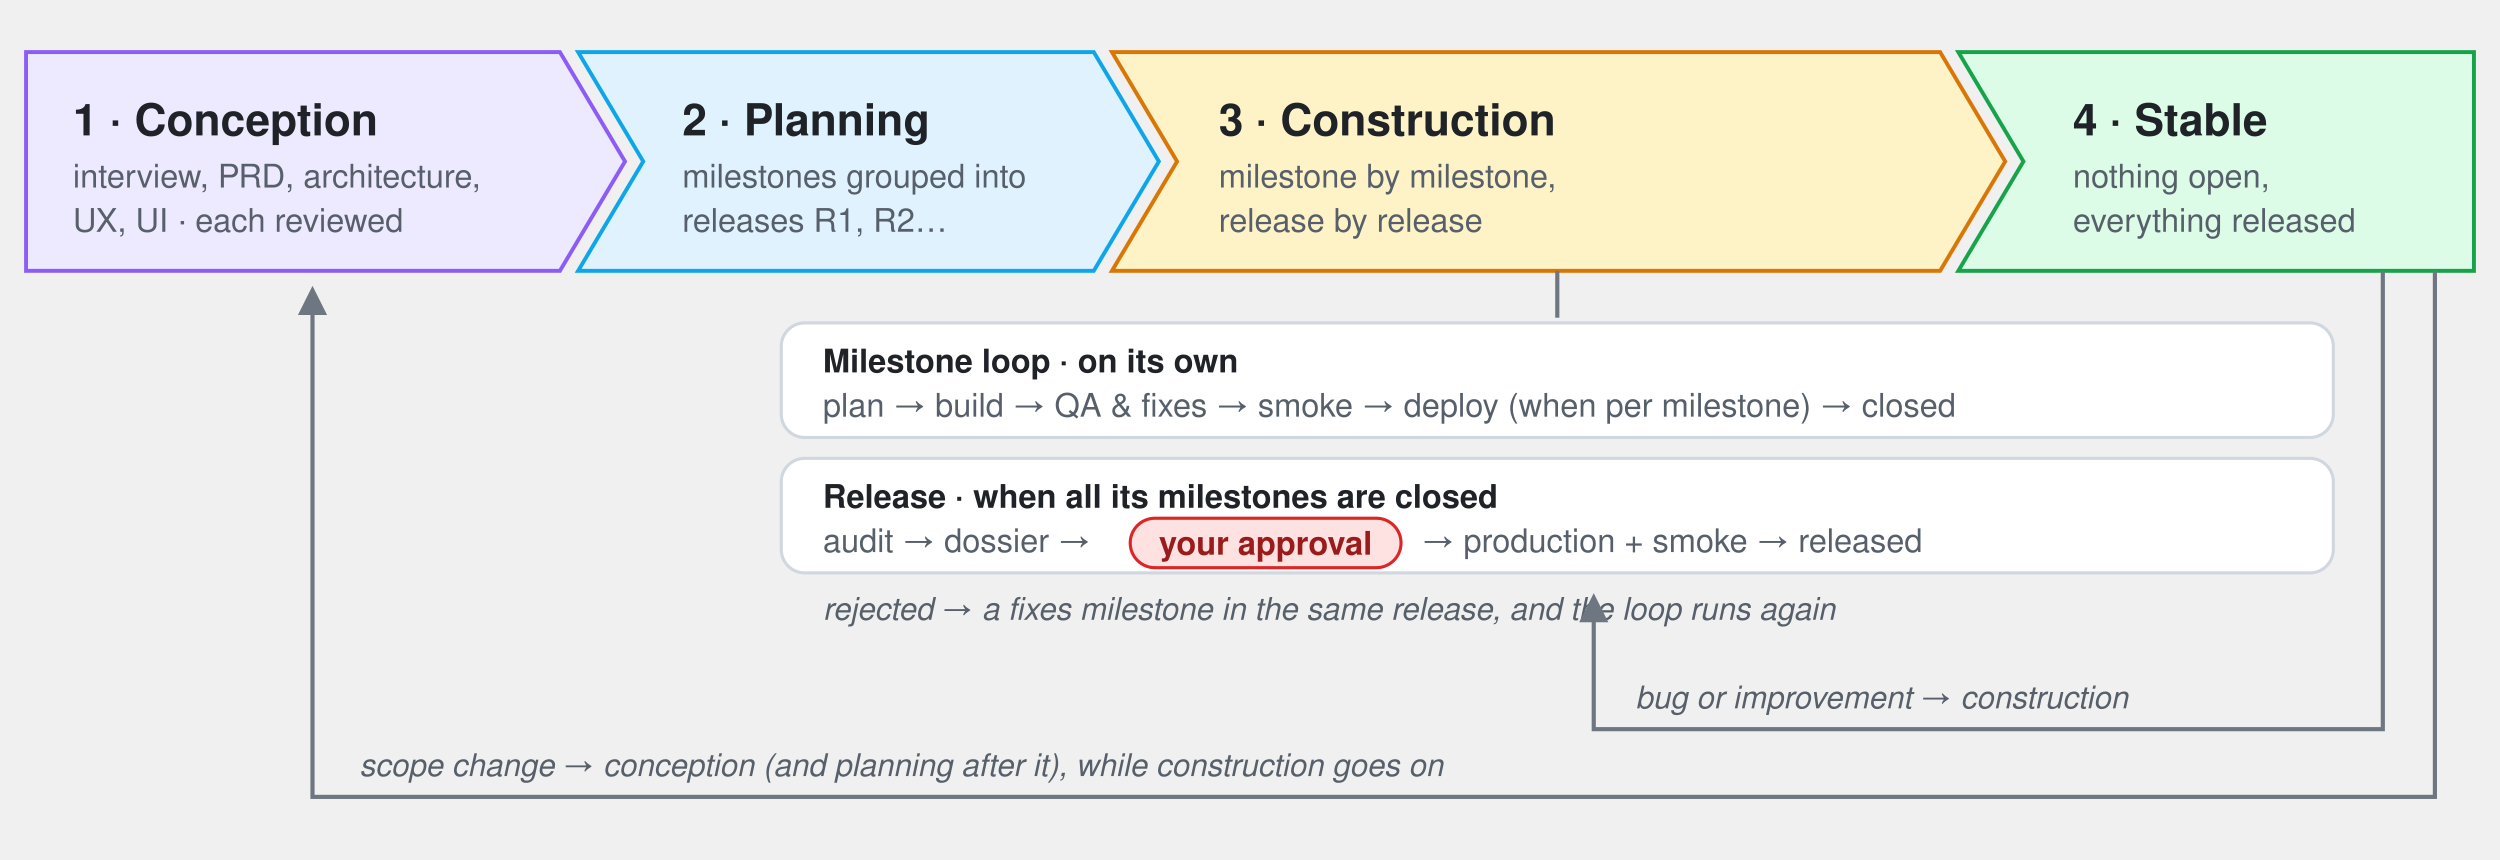
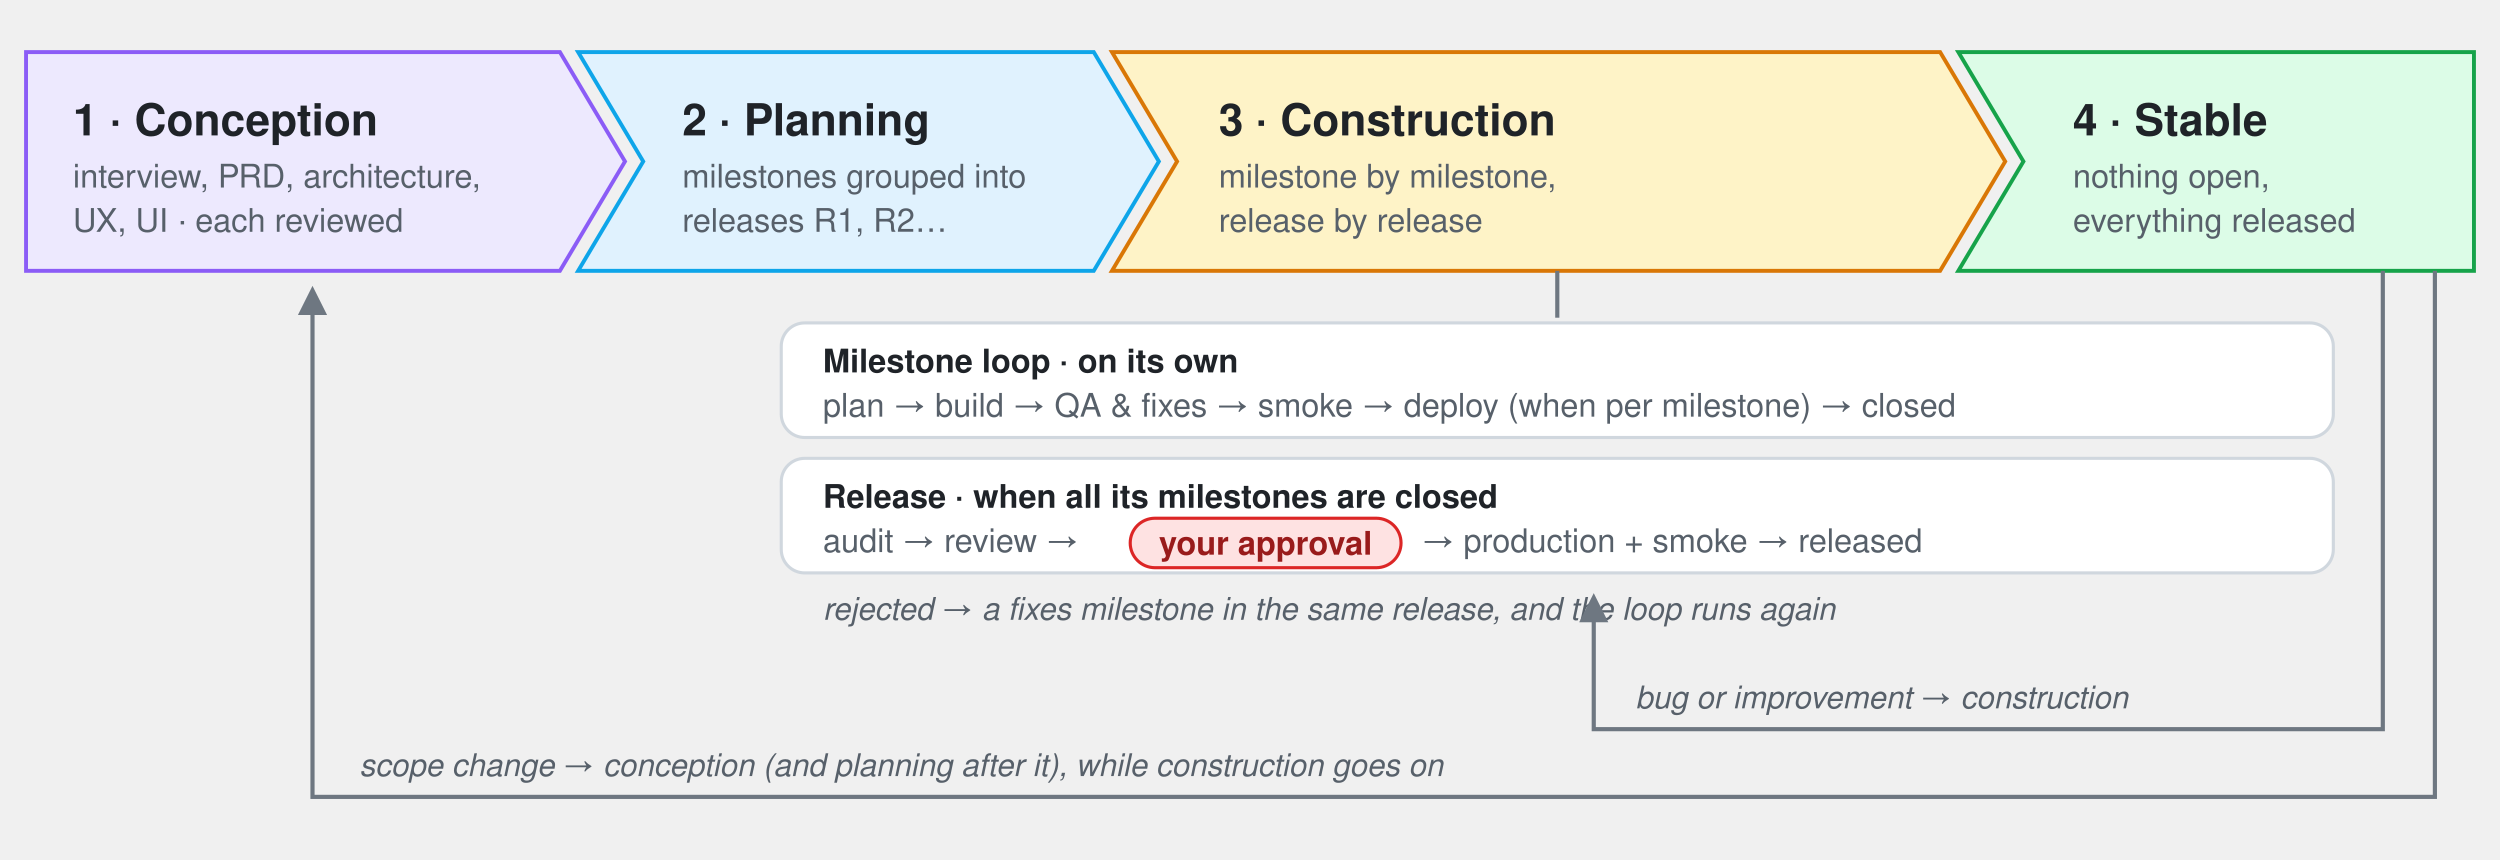
<svg xmlns="http://www.w3.org/2000/svg" viewBox="0 0 960 330" width="960" height="330" role="img" aria-labelledby="t d" font-family="-apple-system, BlinkMacSystemFont, 'Segoe UI', Helvetica, Arial, sans-serif">
  <style>
    .txt { fill: #1f2328; } .sub { fill: #57606a; } .ph { font-weight: 700; font-size: 17px; } .s { font-size: 12.5px; }
    .c1 { fill: #ede9fe; stroke: #8b5cf6; } .c2 { fill: #e0f2fe; stroke: #0ea5e9; } .c3 { fill: #fef3c7; stroke: #d97706; } .c4 { fill: #dcfce7; stroke: #16a34a; }
    .lvl { fill: #ffffff; stroke: #d0d7de; } .gate { fill: #fee2e2; stroke: #dc2626; } .gtxt { fill: #991b1b; font-weight: 700; }
    .ret { fill: none; stroke: #6e7781; stroke-width: 1.6; } .head { fill: #6e7781; } .lbl { fill: #57606a; font-size: 12px; font-style: italic; }
    @media (prefers-color-scheme: dark) {
      .txt { fill: #e6edf3; } .sub, .lbl { fill: #9da7b3; }
      .c1 { fill: #2e1f5e; stroke: #a78bfa; } .c2 { fill: #0c2d48; stroke: #38bdf8; } .c3 { fill: #3d2a05; stroke: #f59e0b; } .c4 { fill: #0f3a22; stroke: #22c55e; }
      .lvl { fill: #161b22; stroke: #30363d; } .gate { fill: #4a1414; stroke: #f87171; } .gtxt { fill: #fecaca; }
      .ret { stroke: #8b949e; } .head { fill: #8b949e; }
    }
  </style>
  <defs>
    <marker id="a" viewBox="0 0 10 10" refX="8" refY="5" markerWidth="7" markerHeight="7" orient="auto-start-reverse">
      <path class="head" d="M0,0 L10,5 L0,10 z" />
    </marker>
  </defs>
  <path class="c1" stroke-width="1.5" d="M10,20 H215 L240,62 L215,104 H10 Z" />
  <path class="c2" stroke-width="1.5" d="M222,20 H420 L445,62 L420,104 H222 L247,62 Z" />
  <path class="c3" stroke-width="1.5" d="M427,20 H745 L770,62 L745,104 H427 L452,62 Z" />
  <path class="c4" stroke-width="1.5" d="M752,20 H950 V104 H752 L777,62 Z" />
  <text class="txt ph" x="28" y="52">1 · Conception</text>
  <text class="sub s" x="28" y="72">interview, PRD, architecture,</text>
  <text class="sub s" x="28" y="89">UX, UI · each reviewed</text>
  <text class="txt ph" x="262" y="52">2 · Planning</text>
  <text class="sub s" x="262" y="72">milestones grouped into</text>
  <text class="sub s" x="262" y="89">releases R1, R2…</text>
  <text class="txt ph" x="468" y="52">3 · Construction</text>
  <text class="sub s" x="468" y="72">milestone by milestone,</text>
  <text class="sub s" x="468" y="89">release by release</text>
  <text class="txt ph" x="796" y="52">4 · Stable</text>
  <text class="sub s" x="796" y="72">nothing open,</text>
  <text class="sub s" x="796" y="89">everything released</text>
  <path class="ret" d="M598,104 V122" />
  <rect class="lvl" x="300" y="124" width="596" height="44" rx="9" stroke-width="1.2" />
  <text class="txt s" x="316" y="143" font-weight="700">Milestone loop · on its own</text>
  <text class="sub s" x="316" y="160">plan → build → QA &amp; fixes → smoke → deploy (when per milestone) → closed</text>
  <rect class="lvl" x="300" y="176" width="596" height="44" rx="9" stroke-width="1.2" />
  <text class="txt s" x="316" y="195" font-weight="700">Release · when all its milestones are closed</text>
-   <text class="sub s" x="316" y="212">audit → dossier →</text>
+   <text class="sub s" x="316" y="212">audit → review →</text>
  <rect class="gate" x="434" y="199" width="104" height="19" rx="9.5" stroke-width="1.2" />
  <text class="gtxt s" x="486" y="213" text-anchor="middle">your approval</text>
  <text class="sub s" x="546" y="212">→ production + smoke → released</text>
  <text class="lbl" x="316" y="238">rejected → a fixes milestone in the same release, and the loop runs again</text>
  <path class="ret" d="M915,104 V280 H612 V230" marker-end="url(#a)" />
  <text class="lbl" x="628" y="272">bug or improvement → construction</text>
  <path class="ret" d="M935,104 V306 H120 V112" marker-end="url(#a)" />
  <text class="lbl" x="138" y="298">scope change → conception (and planning after it), while construction goes on</text>
</svg>
